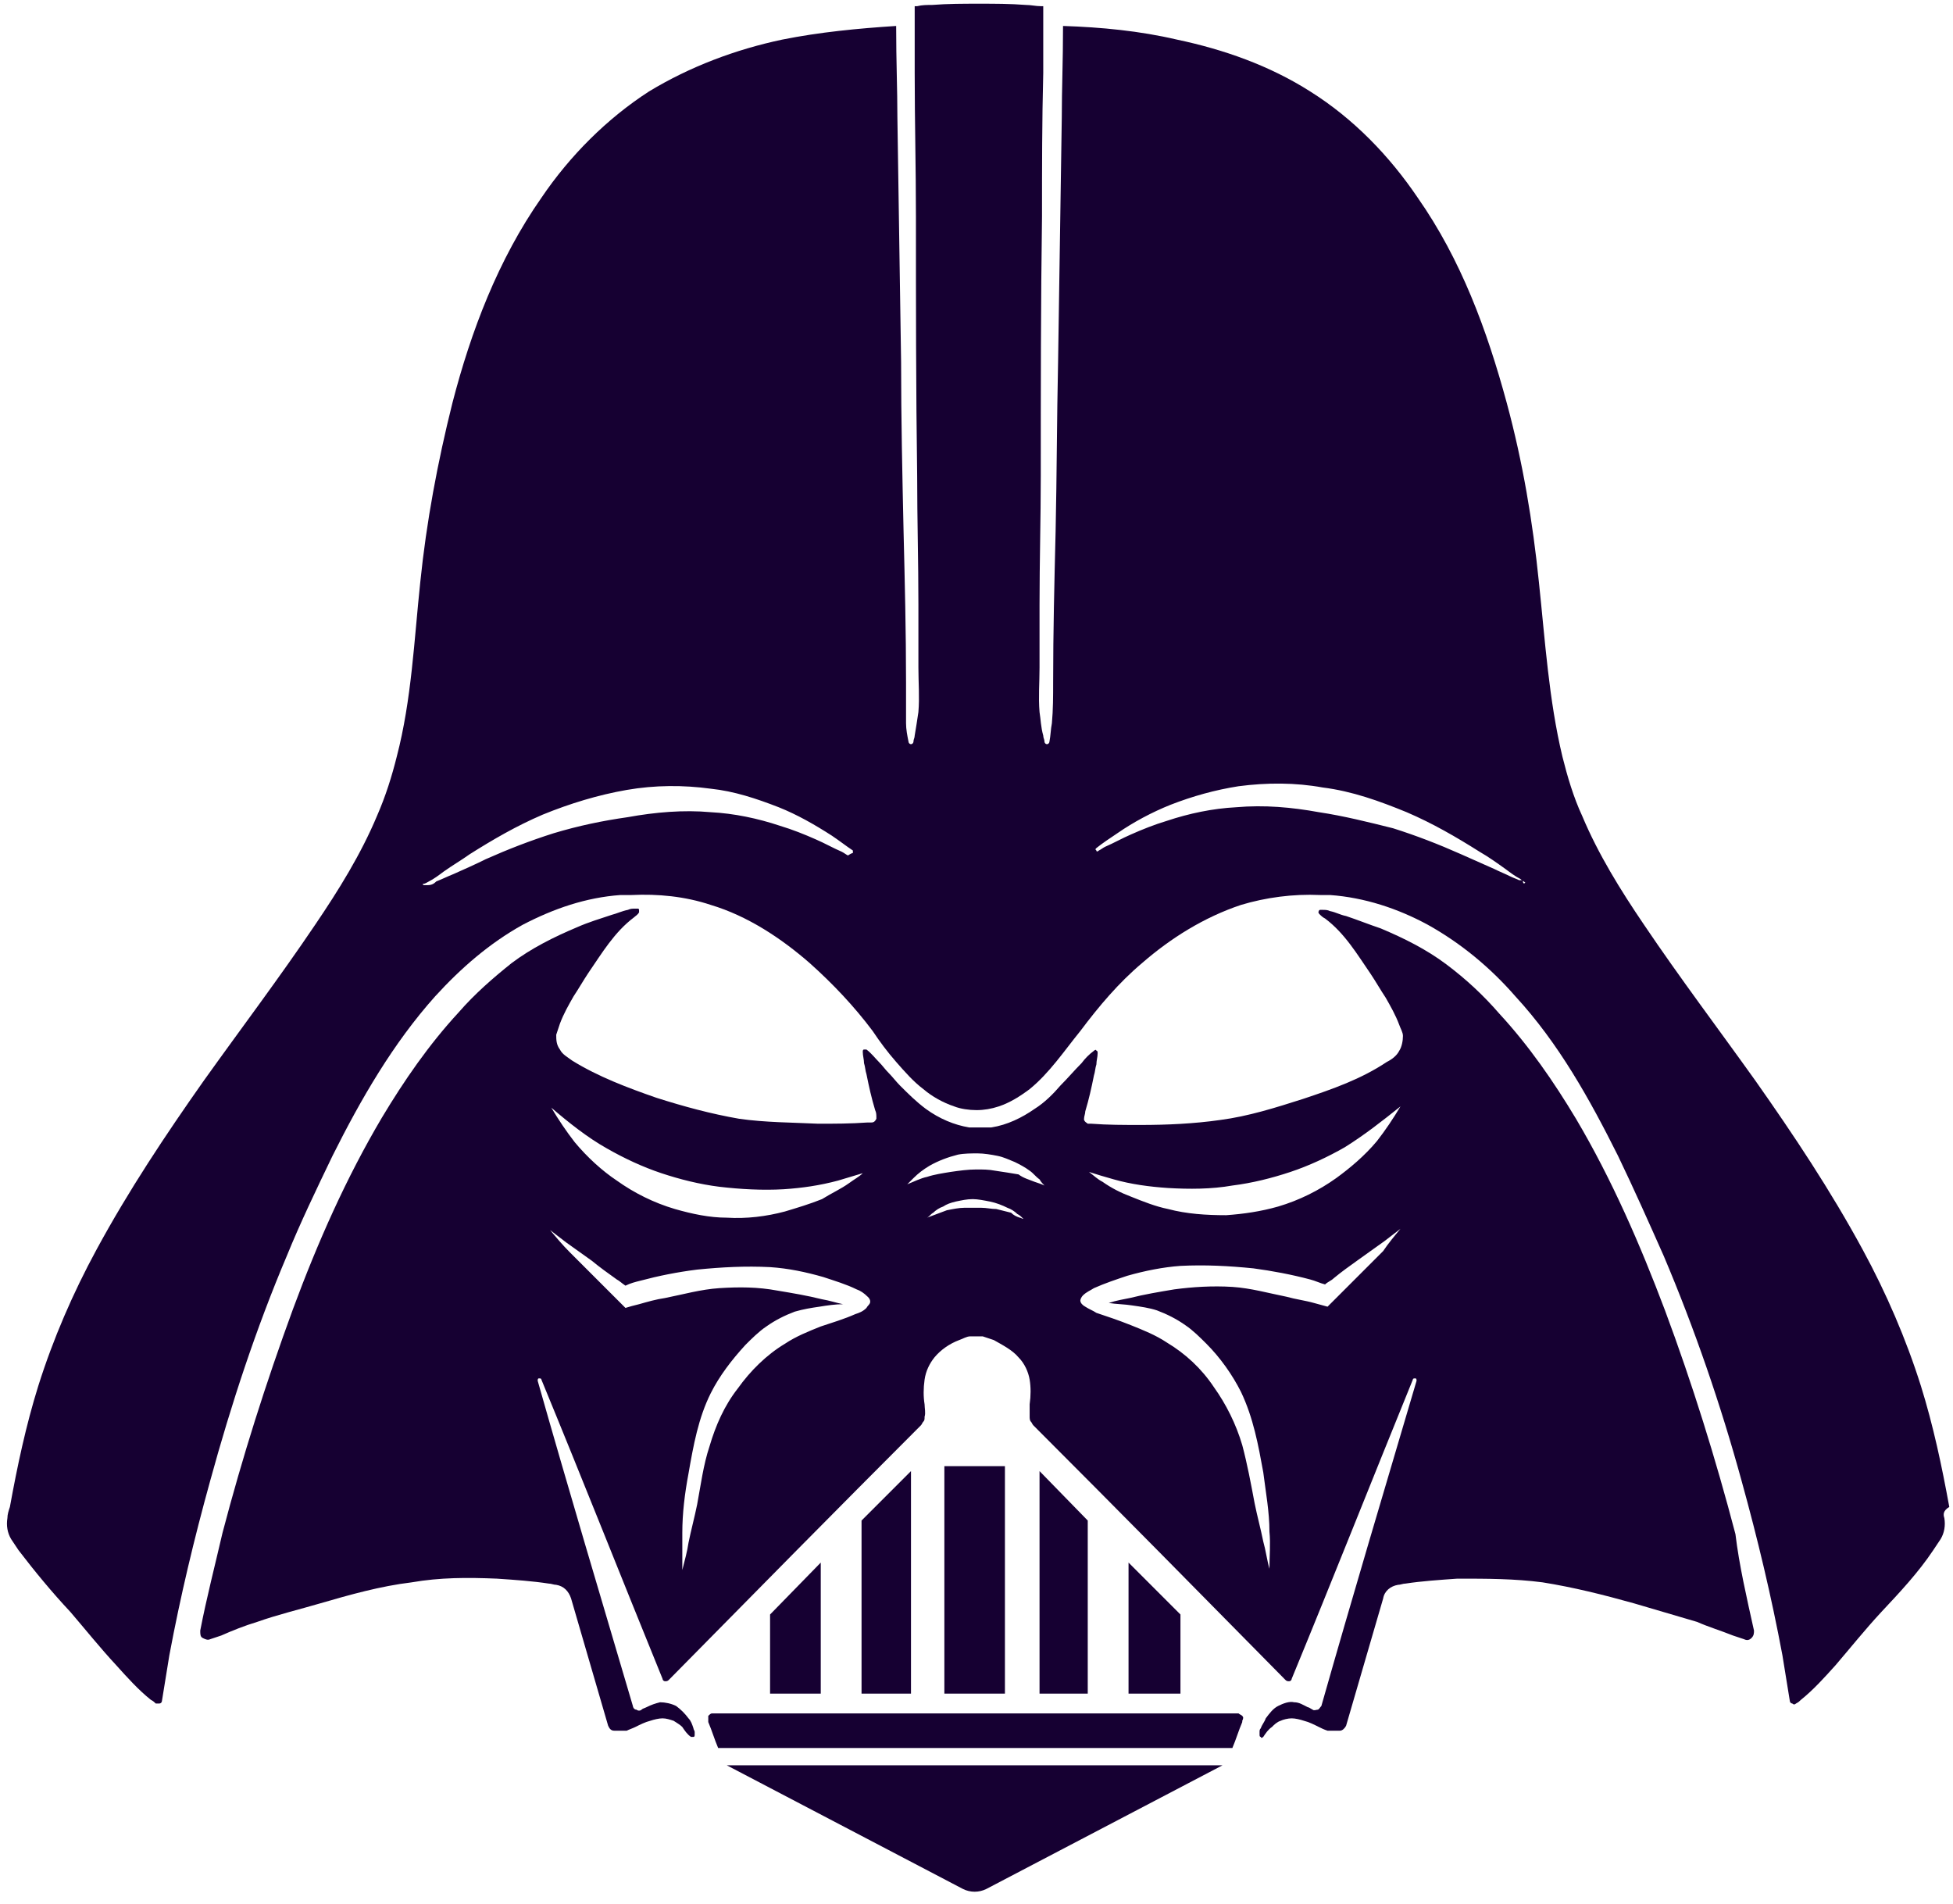
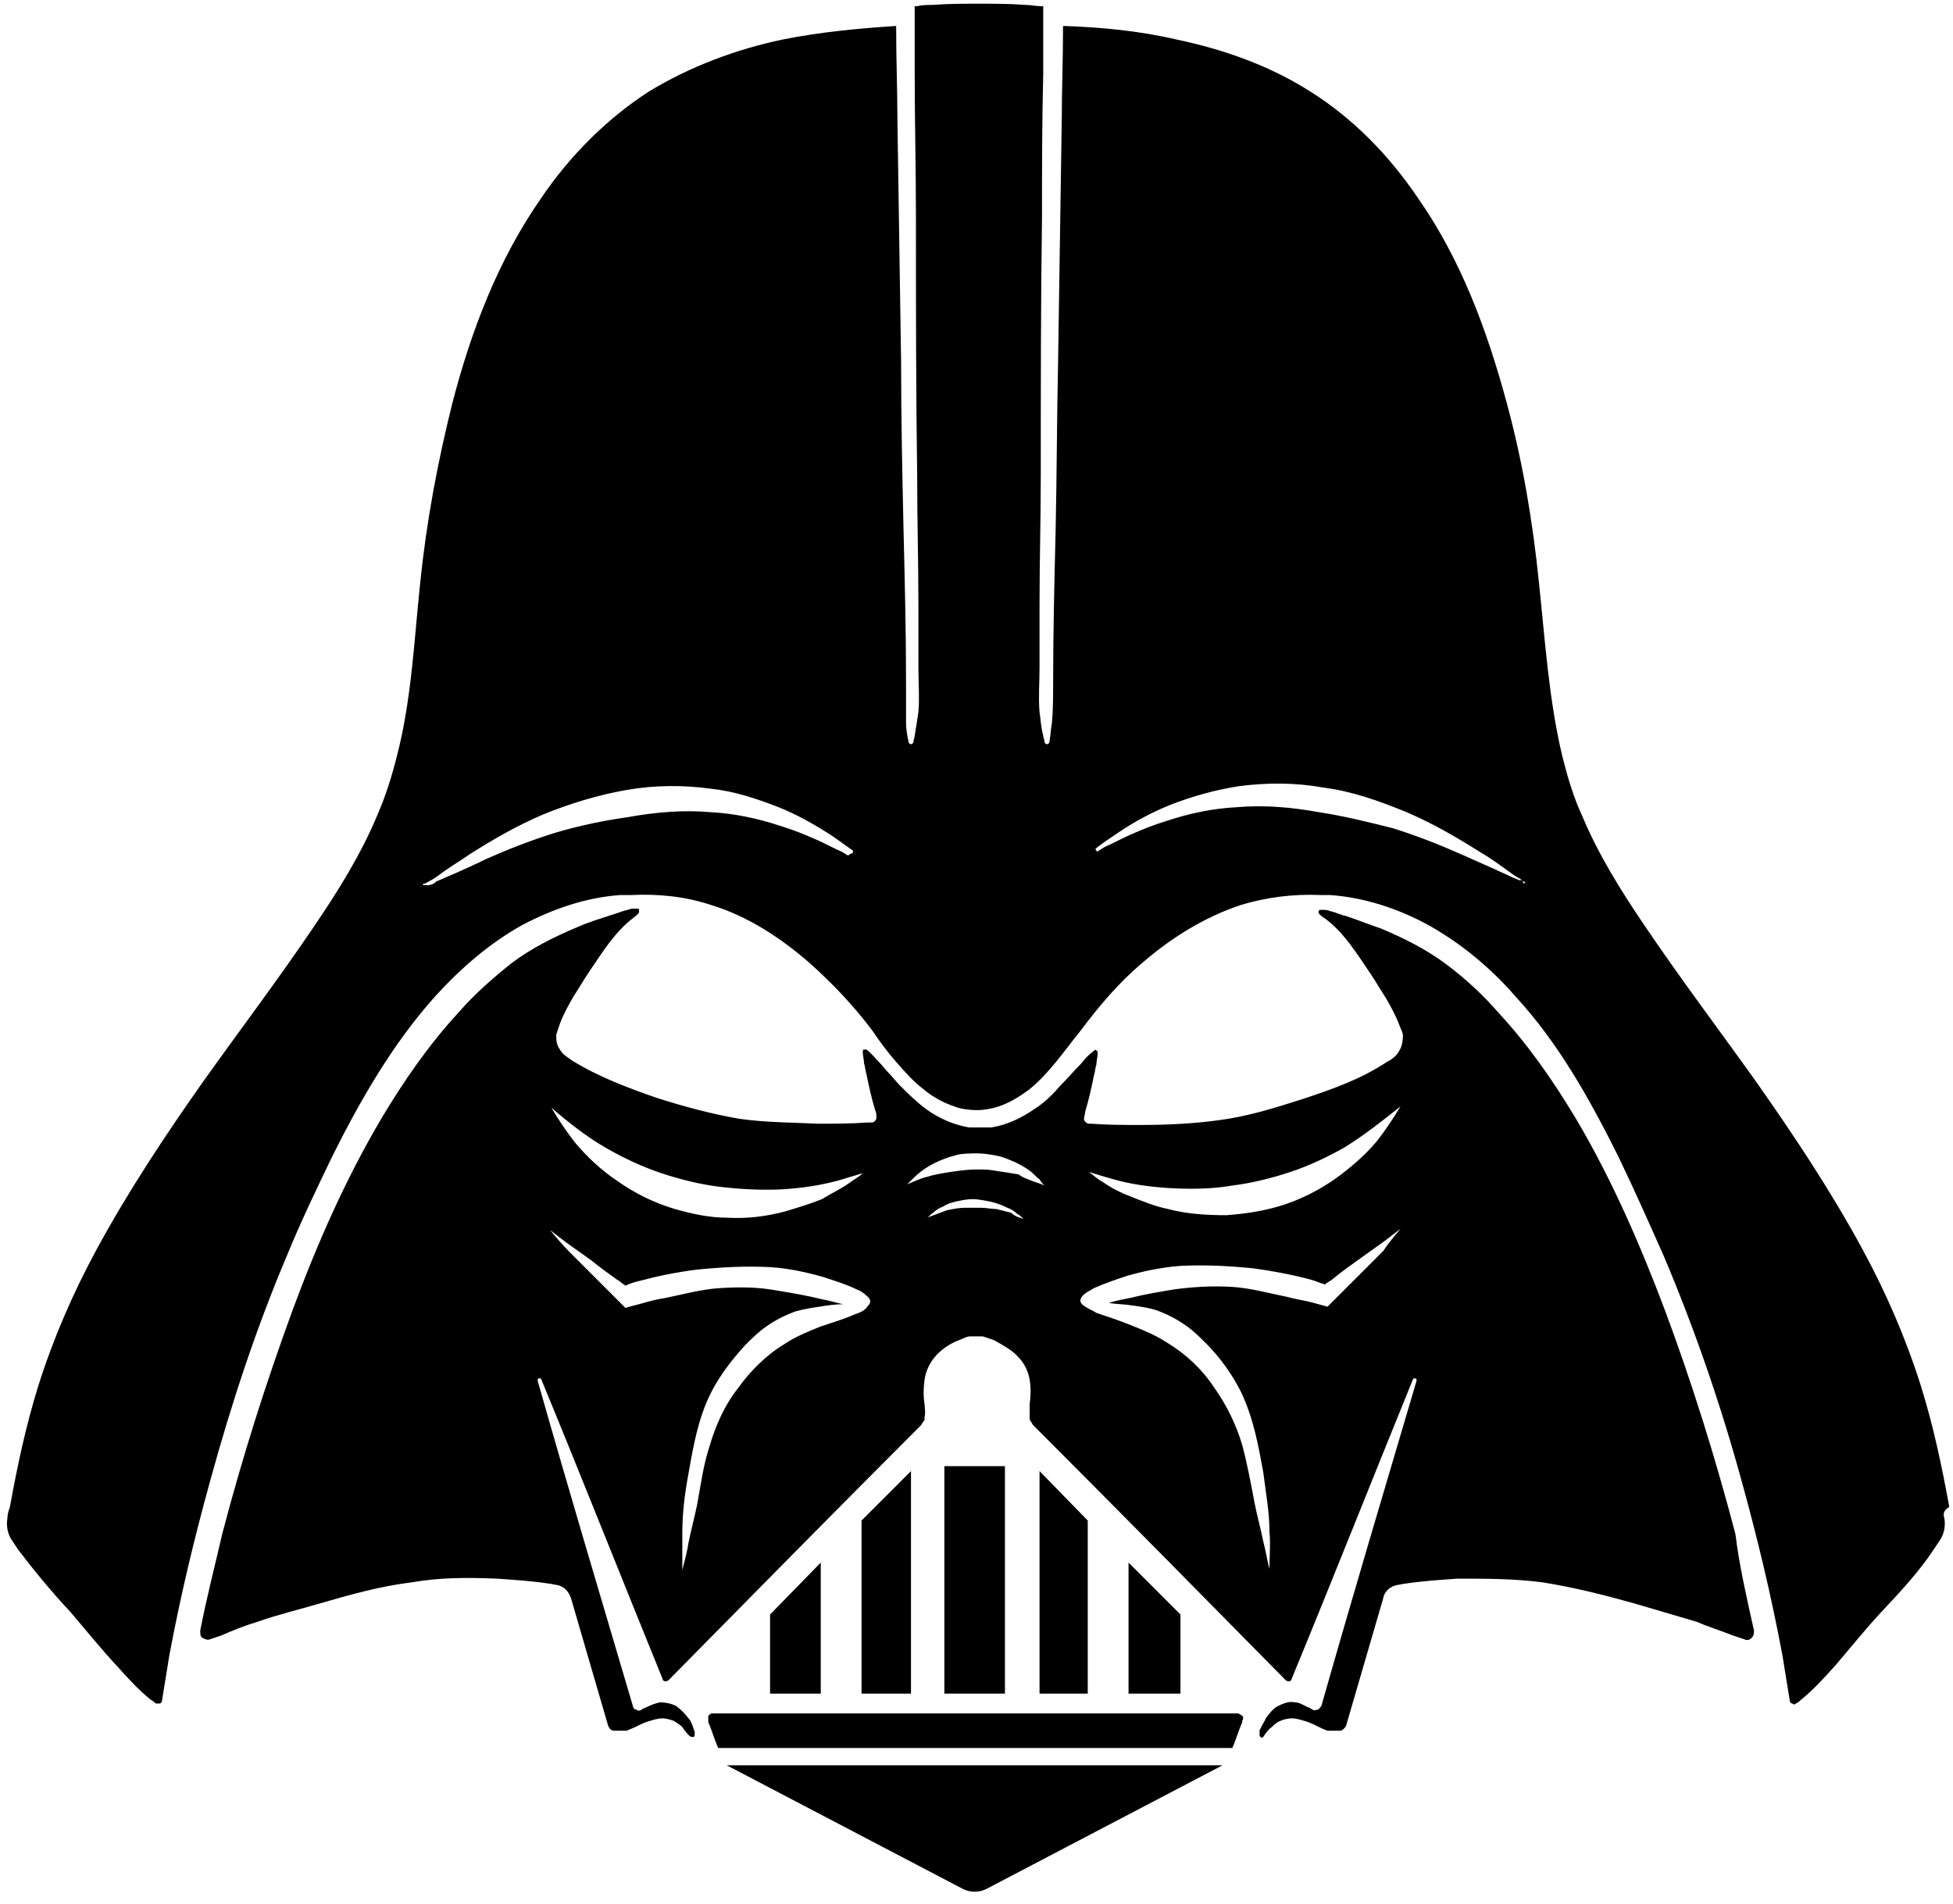
<svg xmlns="http://www.w3.org/2000/svg" width="158" height="154" viewBox="0 0 158 154" fill="none">
-   <path d="M157.3 122.8C157.4 123.4 157.3 124 157 124.5C156.8 124.8 156.6 125.1 156.4 125.4C155.2 127.2 153.7 128.8 152.2 130.4C150.9 131.8 149.7 133.3 148.5 134.7C147.6 135.7 146.7 136.7 145.7 137.5C145.6 137.6 145.5 137.7 145.3 137.8C145.2 137.9 145.1 137.9 145 137.8C144.9 137.8 144.8 137.7 144.8 137.6C144.6 136.4 144.4 135.1 144.2 133.9C143.3 129.1 142.2 124.5 140.9 119.8C139.2 113.6 137.1 107.5 134.6 101.6C133.4 98.9 132.2 96.2 130.9 93.5C128.6 88.9 126.1 84.4 122.6 80.6C120.6 78.3 118.2 76.3 115.5 74.8C113.1 73.5 110.4 72.6 107.6 72.4C107.3 72.4 107 72.4 106.8 72.4C104.6 72.3 102.4 72.6 100.4 73.2C97.4 74.2 94.7 75.9 92.4 77.9C90.5 79.5 88.9 81.4 87.4 83.4C86.1 85 84.9 86.8 83.3 88.1C82.5 88.7 81.7 89.2 80.8 89.5C80.2 89.7 79.6 89.8 79 89.8C78.4 89.8 77.7 89.7 77.2 89.5C76.3 89.2 75.4 88.7 74.7 88.1C73.9 87.5 73.2 86.7 72.5 85.9C71.8 85.1 71.2 84.3 70.6 83.4C69.1 81.4 67.4 79.6 65.5 77.9C63.2 75.9 60.5 74.1 57.5 73.2C55.4 72.5 53.2 72.3 51.1 72.4C50.8 72.4 50.5 72.4 50.2 72.4C47.4 72.6 44.8 73.5 42.3 74.8C39.6 76.3 37.3 78.3 35.2 80.6C31.8 84.4 29.2 88.9 26.9 93.5C25.6 96.2 24.3 98.9 23.2 101.6C20.7 107.5 18.7 113.6 17 119.8C15.7 124.5 14.6 129.1 13.7 133.9C13.5 135.1 13.3 136.4 13.1 137.6C13.1 137.7 13 137.8 12.9 137.8C12.8 137.8 12.7 137.8 12.6 137.8C12.5 137.7 12.4 137.6 12.2 137.5C11.2 136.7 10.3 135.7 9.4 134.7C8.1 133.3 6.9 131.8 5.7 130.4C4.2 128.8 2.8 127.1 1.5 125.4C1.3 125.1 1.1 124.8 0.9 124.5C0.6 124 0.5 123.4 0.6 122.8C0.6 122.5 0.7 122.2 0.8 121.9C1.4 118.6 2.1 115.3 3.1 112.1C4.3 108.3 5.9 104.6 7.8 101.1C10.4 96.3 13.4 91.8 16.5 87.4C19.5 83.2 22.6 79.1 25.5 74.8C27.4 72 29.2 69.1 30.5 66C31.2 64.4 31.7 62.8 32.1 61.2C33.3 56.6 33.5 51.8 34 47.1C34.5 42.2 35.4 37.4 36.6 32.6C38.1 26.8 40.3 21 43.8 16C46.1 12.6 49.1 9.6 52.5 7.4C55.8 5.4 59.5 4 63.3 3.2C66.3 2.6 69.4 2.3 72.5 2.1C72.5 5 72.6 7.2 72.6 9.5C72.7 16.1 72.8 22.7 72.9 29.3C72.9 33.9 73 38.4 73.1 43C73.2 47.1 73.3 51.1 73.3 55.2C73.3 56.3 73.3 57.4 73.3 58.5C73.3 59 73.4 59.5 73.5 60C73.5 60.1 73.6 60.2 73.7 60.2C73.8 60.2 73.9 60.1 73.9 60C73.9 59.8 74 59.7 74 59.5C74.1 58.9 74.2 58.3 74.3 57.6C74.4 56.4 74.3 55.2 74.3 54C74.3 52.3 74.3 50.6 74.3 48.9C74.3 45.4 74.2 42 74.2 38.5C74.1 31.5 74.1 24.5 74.1 17.5C74.1 13.6 74 9.8 74 5.9C74 4.1 74 2.3 74 0.5C74.1 0.5 74.2 0.5 74.2 0.5C74.6 0.4 75 0.4 75.4 0.4C76.7 0.3 77.9 0.3 79.2 0.3C80.5 0.3 81.7 0.3 83 0.4C83.4 0.4 83.8 0.5 84.2 0.5C84.3 0.5 84.4 0.5 84.4 0.5C84.4 2.3 84.4 4.1 84.4 5.9C84.3 9.8 84.3 13.6 84.3 17.5C84.2 24.5 84.2 31.5 84.2 38.5C84.2 41.9 84.1 45.4 84.1 48.9C84.1 50.6 84.1 52.3 84.1 54C84.1 55.2 84 56.4 84.1 57.6C84.2 58.2 84.2 58.8 84.4 59.5C84.4 59.7 84.5 59.8 84.5 60C84.5 60.1 84.6 60.2 84.7 60.2C84.8 60.2 84.9 60.1 84.9 60C85 59.5 85 59 85.1 58.5C85.2 57.4 85.2 56.3 85.2 55.2C85.2 51.1 85.3 47.1 85.4 43C85.5 38.4 85.5 33.9 85.6 29.3C85.7 22.7 85.8 16.1 85.9 9.5C85.9 7.2 86 5 86 2.1C89.1 2.2 92.2 2.5 95.2 3.2C99 4 102.7 5.3 106 7.4C109.5 9.6 112.4 12.6 114.7 16C118.2 21 120.3 26.7 121.9 32.6C123.2 37.4 124 42.2 124.5 47.1C125 51.8 125.3 56.6 126.4 61.2C126.8 62.8 127.3 64.5 128 66C129.3 69.1 131.1 72 133 74.8C135.9 79.1 139 83.2 142 87.4C145.1 91.8 148.1 96.3 150.7 101.1C152.6 104.6 154.2 108.3 155.4 112.1C156.4 115.3 157.1 118.6 157.7 121.9C157.2 122.2 157.2 122.5 157.3 122.8ZM123.4 71.4C123.3 71.3 123.1 71.2 123 71.1C122.6 70.9 122.2 70.6 121.8 70.3C121.1 69.8 120.4 69.3 119.7 68.9C117.8 67.7 115.9 66.6 113.8 65.7C111.6 64.8 109.4 64 107 63.7C104.8 63.3 102.5 63.3 100.2 63.6C98.3 63.9 96.5 64.4 94.7 65.1C93.2 65.7 91.7 66.5 90.4 67.4C89.8 67.8 89.2 68.2 88.7 68.6C88.6 68.7 88.6 68.7 88.7 68.8C88.7 68.9 88.8 68.9 88.9 68.8C89.1 68.7 89.2 68.6 89.4 68.5C90.1 68.2 90.8 67.8 91.5 67.5C92.4 67.1 93.4 66.7 94.4 66.4C96.2 65.8 98.1 65.4 100 65.3C102.3 65.1 104.5 65.3 106.7 65.7C108.7 66 110.7 66.5 112.7 67C114.6 67.6 116.4 68.3 118.2 69.1C119.1 69.5 120 69.9 120.9 70.3C121.3 70.5 121.8 70.7 122.2 70.9C122.4 71 122.7 71.1 122.9 71.2C123 71.2 123.1 71.2 123.2 71.2C123.2 71.5 123.3 71.5 123.4 71.4ZM69 69C69 68.9 69 68.8 69 68.8C68.4 68.4 67.9 68 67.3 67.6C65.9 66.7 64.5 65.9 63 65.3C61.2 64.6 59.4 64 57.5 63.8C55.3 63.5 53 63.5 50.7 63.9C48.4 64.3 46.1 65 43.9 65.9C41.8 66.8 39.9 67.9 38 69.1C37.3 69.6 36.6 70 35.9 70.5C35.5 70.8 35.1 71.1 34.7 71.3C34.5 71.4 34.4 71.5 34.2 71.5C34.2 71.5 34.2 71.6 34.3 71.6H34.4C34.5 71.6 34.6 71.6 34.6 71.6C34.9 71.6 35.1 71.5 35.3 71.3C35.8 71.1 36.2 70.9 36.7 70.7C37.6 70.3 38.5 69.9 39.3 69.5C41.1 68.7 42.9 68 44.8 67.4C46.8 66.8 48.7 66.4 50.8 66.1C53 65.7 55.3 65.5 57.5 65.7C59.4 65.8 61.3 66.2 63.1 66.8C64.1 67.1 65.1 67.5 66 67.9C66.7 68.2 67.4 68.6 68.1 68.9C68.3 69 68.4 69.1 68.6 69.2C68.9 69 69 69 69 69Z" fill="#160032" />
-   <path d="M141.9 131.9C141.9 132.1 141.9 132.3 141.7 132.5C141.5 132.7 141.3 132.7 141.1 132.6C140.8 132.5 140.5 132.4 140.2 132.3C139.2 131.9 138.2 131.6 137.3 131.2C135.6 130.7 133.9 130.2 132.2 129.7C129.7 129 127.3 128.4 124.8 128C122.5 127.7 120.3 127.7 117.9 127.7C116.5 127.8 115 127.9 113.7 128.1C113.5 128.1 113.3 128.2 113.1 128.2C112.5 128.3 112 128.7 111.9 129.3C110.9 132.7 109.9 136.2 108.9 139.6C108.8 139.8 108.6 140 108.4 140C108.3 140 108.3 140 108.2 140C107.9 140 107.7 140 107.4 140C107.1 139.9 106.9 139.8 106.7 139.7C106.3 139.5 105.9 139.3 105.5 139.2C105.2 139.1 104.8 139 104.5 139C104.2 139 103.8 139.1 103.6 139.2C103.3 139.3 103.1 139.5 102.9 139.7C102.6 139.9 102.4 140.2 102.2 140.5C102.1 140.6 102 140.6 102 140.5C101.9 140.5 101.9 140.4 101.9 140.3C101.9 140.2 101.9 140.1 101.9 140.1C101.9 140 101.9 139.9 102 139.8C102.1 139.5 102.3 139.3 102.4 139C102.7 138.6 103 138.2 103.4 138C103.8 137.8 104.3 137.6 104.7 137.7C105.1 137.7 105.4 137.9 105.8 138.1C105.9 138.1 106 138.2 106.2 138.3C106.3 138.4 106.5 138.3 106.6 138.3C106.7 138.3 106.8 138.1 106.9 138C109.4 129.2 112 120.5 114.6 111.7C114.6 111.6 114.6 111.5 114.5 111.5C114.4 111.5 114.3 111.5 114.3 111.6C111 119.7 107.8 127.8 104.5 135.8C104.5 135.9 104.4 136 104.3 136C104.2 136 104.1 136 104 135.9C97.2 129 90.4 122.1 83.6 115.3C83.5 115.2 83.5 115.1 83.4 115C83.3 114.9 83.3 114.7 83.3 114.6C83.3 114.3 83.3 113.9 83.3 113.6C83.4 112.9 83.4 112.2 83.3 111.6C83.2 111 82.9 110.3 82.4 109.8C81.9 109.2 81.1 108.8 80.4 108.4C80.1 108.3 79.8 108.2 79.5 108.1C79.3 108.1 79.2 108.1 79 108.1C78.8 108.1 78.7 108.1 78.5 108.1C78.2 108.1 77.9 108.3 77.6 108.4C76.8 108.7 76.1 109.2 75.6 109.8C75.2 110.3 74.9 110.9 74.8 111.6C74.7 112.3 74.7 113 74.8 113.6C74.8 113.9 74.9 114.3 74.8 114.6C74.8 114.8 74.8 114.9 74.7 115C74.6 115.1 74.6 115.2 74.5 115.3C67.7 122.1 60.9 129 54.1 135.9C54 136 53.9 136 53.8 136C53.7 136 53.6 135.9 53.6 135.8C50.3 127.7 47.1 119.6 43.8 111.6C43.8 111.5 43.7 111.5 43.6 111.5C43.5 111.5 43.5 111.6 43.5 111.7C46 120.5 48.6 129.2 51.2 138C51.2 138.1 51.3 138.3 51.5 138.3C51.6 138.4 51.8 138.4 51.9 138.3C52 138.2 52.1 138.2 52.3 138.1C52.7 137.9 53 137.8 53.4 137.7C53.8 137.7 54.3 137.8 54.7 138C55.1 138.3 55.4 138.6 55.7 139C55.9 139.2 56 139.5 56.1 139.8C56.1 139.9 56.2 140 56.2 140.1C56.2 140.2 56.2 140.2 56.2 140.3C56.2 140.4 56.2 140.5 56.1 140.5C56 140.5 55.9 140.5 55.9 140.5C55.6 140.3 55.4 140 55.2 139.7C55 139.5 54.8 139.4 54.5 139.2C54.2 139.1 53.9 139 53.6 139C53.3 139 52.9 139.1 52.6 139.2C52.2 139.3 51.8 139.5 51.4 139.7C51.2 139.8 50.9 139.9 50.7 140C50.4 140 50.2 140 49.9 140C49.8 140 49.8 140 49.7 140C49.4 140 49.3 139.8 49.2 139.6C48.2 136.2 47.2 132.7 46.2 129.3C46 128.7 45.6 128.3 45 128.2C44.8 128.2 44.6 128.1 44.4 128.1C43.1 127.9 41.7 127.8 40.2 127.7C37.8 127.6 35.6 127.6 33.3 128C30.8 128.3 28.3 129 25.9 129.7C24.2 130.2 22.5 130.6 20.8 131.2C19.8 131.5 18.8 131.9 17.9 132.3C17.6 132.4 17.3 132.5 17 132.6C16.8 132.7 16.6 132.6 16.4 132.5C16.2 132.4 16.2 132.2 16.2 131.9C16.7 129.3 17.4 126.6 18 124C19.6 117.9 21.5 111.9 23.7 105.9C25.7 100.5 28 95.3 30.9 90.4C32.7 87.4 34.7 84.5 37.1 81.9C38.4 80.4 39.9 79.1 41.4 77.9C43 76.7 44.8 75.8 46.7 75C47.6 74.6 48.6 74.3 49.5 74C49.9 73.9 50.3 73.7 50.8 73.6C51 73.5 51.2 73.5 51.4 73.5C51.5 73.5 51.5 73.5 51.6 73.5C51.7 73.5 51.7 73.6 51.7 73.6C51.7 73.7 51.7 73.7 51.7 73.8C51.6 74 51.4 74.1 51.3 74.2C49.7 75.4 48.7 77.1 47.6 78.7C47.2 79.3 46.8 80 46.4 80.6C46 81.3 45.6 82 45.3 82.8C45.2 83.1 45.1 83.4 45 83.7C45 84.1 45 84.5 45.3 84.9C45.5 85.3 45.9 85.5 46.3 85.8C48.4 87.1 50.8 88 53.1 88.8C55.3 89.5 57.5 90.1 59.8 90.5C61.9 90.8 64.1 90.8 66.2 90.9C67.5 90.9 68.8 90.9 70.2 90.8C70.3 90.8 70.4 90.8 70.5 90.8C70.7 90.8 70.8 90.7 70.9 90.5C70.9 90.5 70.9 90.5 70.9 90.4C70.9 90.2 70.9 90 70.8 89.8C70.5 88.8 70.3 87.9 70.1 86.9C70 86.6 70 86.3 69.9 86C69.9 85.7 69.8 85.4 69.8 85.1C69.8 85 69.8 84.9 69.9 84.9C70 84.9 70 84.9 70.1 84.9C70.5 85.2 70.8 85.6 71.1 85.9C71.4 86.2 71.6 86.5 71.9 86.8C72.2 87.1 72.5 87.5 72.8 87.8C73.5 88.5 74.1 89.1 74.9 89.7C76 90.5 77.2 91 78.4 91.2C78.7 91.2 79 91.2 79.3 91.2C79.6 91.2 79.9 91.2 80.2 91.2C81.5 91 82.7 90.4 83.7 89.7C84.5 89.2 85.2 88.5 85.8 87.8C86.4 87.2 86.9 86.6 87.5 86C87.8 85.6 88.1 85.3 88.5 85C88.6 84.9 88.7 84.9 88.7 85C88.8 85 88.8 85.1 88.8 85.2C88.8 85.5 88.7 85.8 88.7 86.1C88.6 86.4 88.6 86.7 88.5 87C88.3 88 88.1 88.9 87.8 89.9C87.8 90.1 87.7 90.3 87.7 90.5C87.7 90.5 87.7 90.5 87.7 90.6C87.8 90.8 87.9 90.8 88 90.9C88.1 90.9 88.2 90.9 88.3 90.9C89.6 91 90.9 91 92.3 91C94.4 91 96.6 90.9 98.7 90.6C101 90.3 103.2 89.6 105.4 88.9C107.8 88.1 110.1 87.3 112.2 85.9C112.6 85.7 113 85.4 113.2 85C113.4 84.7 113.5 84.2 113.5 83.8C113.5 83.5 113.3 83.2 113.2 82.9C112.9 82.1 112.5 81.4 112.1 80.7C111.7 80.1 111.3 79.4 110.9 78.8C109.8 77.2 108.8 75.5 107.2 74.3C107 74.2 106.9 74.1 106.7 73.9C106.7 73.8 106.6 73.8 106.7 73.7C106.7 73.6 106.8 73.6 106.8 73.6C106.9 73.6 106.9 73.6 107 73.6C107.2 73.6 107.4 73.6 107.6 73.7C108.1 73.8 108.4 74 108.9 74.1C109.8 74.4 110.8 74.8 111.7 75.1C113.6 75.9 115.4 76.8 117 78C118.6 79.2 120 80.5 121.3 82C123.7 84.6 125.7 87.5 127.5 90.5C130.4 95.4 132.7 100.7 134.7 106C136.9 111.9 138.8 118 140.4 124.1C140.7 126.6 141.3 129.2 141.9 131.9ZM113.3 99.4C112.9 99.7 112.4 100.1 112 100.4C111.3 100.9 110.6 101.4 109.9 101.9C109.2 102.4 108.5 102.9 107.9 103.4C107.7 103.6 107.4 103.7 107.2 103.9C106.8 103.8 106.4 103.6 106 103.5C104.5 103.1 102.9 102.8 101.4 102.6C99.4 102.4 97.5 102.3 95.5 102.4C94.1 102.5 92.6 102.8 91.2 103.2C90.3 103.5 89.4 103.8 88.5 104.2C88.2 104.4 87.9 104.5 87.6 104.8C87.5 104.9 87.4 105.1 87.4 105.2C87.4 105.4 87.6 105.6 87.8 105.7C88.1 105.9 88.4 106 88.7 106.2C89.6 106.5 90.5 106.8 91.5 107.2C92.5 107.6 93.5 108 94.4 108.6C95.9 109.5 97.2 110.7 98.2 112.2C99.2 113.6 100 115.2 100.5 116.9C100.9 118.4 101.2 120 101.5 121.6C101.7 122.6 102 123.7 102.2 124.7C102.4 125.4 102.5 126.2 102.7 126.9C102.7 125.9 102.8 124.9 102.7 123.9C102.7 122.3 102.4 120.7 102.2 119.1C101.8 116.9 101.4 114.7 100.4 112.6C99.7 111.2 98.7 109.8 97.6 108.7C97.1 108.2 96.5 107.6 95.9 107.2C95.2 106.7 94.4 106.3 93.6 106C93 105.8 92.3 105.7 91.6 105.6C91 105.5 90.3 105.5 89.7 105.4C90.3 105.2 90.9 105.1 91.4 105C92.6 104.7 93.8 104.5 95 104.3C96.5 104.1 98.1 104 99.7 104.1C101.2 104.2 102.6 104.6 104.1 104.9C104.8 105.1 105.6 105.2 106.3 105.4C106.7 105.5 107 105.6 107.4 105.7C108 105.1 108.6 104.5 109.2 103.9C110.1 103 111 102.1 111.9 101.2C112.3 100.6 112.8 100 113.3 99.4ZM111.4 92.3C112.1 91.4 112.7 90.5 113.3 89.5C111.8 90.7 110.4 91.8 108.8 92.8C107.4 93.6 105.9 94.3 104.4 94.8C102.9 95.3 101.3 95.7 99.7 95.9C98 96.2 96.2 96.2 94.5 96.1C93 96 91.5 95.8 90.1 95.4C89.4 95.2 88.7 95 88.1 94.8C88.5 95.1 88.8 95.4 89.2 95.6C89.9 96.1 90.7 96.5 91.5 96.8C92.5 97.2 93.5 97.6 94.5 97.8C96 98.2 97.6 98.3 99.2 98.3C100.6 98.2 102 98 103.4 97.6C105.1 97.1 106.7 96.3 108.1 95.3C109.2 94.5 110.4 93.5 111.4 92.3ZM83.7 95.6C84 95.7 84.3 95.8 84.5 95.9C84.4 95.8 84.2 95.6 84.1 95.4C83.8 95.2 83.6 94.9 83.3 94.7C82.9 94.4 82.5 94.2 82.1 94C81.6 93.8 81.2 93.6 80.7 93.5C80.2 93.4 79.6 93.3 79.1 93.3C78.6 93.3 78 93.3 77.5 93.4C76.7 93.6 75.9 93.9 75.2 94.3C74.7 94.6 74.3 94.9 73.9 95.3C73.7 95.5 73.6 95.6 73.4 95.8C73.9 95.6 74.5 95.3 75 95.2C75.6 95 76.3 94.9 76.9 94.8C77.6 94.7 78.3 94.6 79 94.6C79.5 94.6 80 94.6 80.5 94.7C81.2 94.8 81.8 94.9 82.4 95C82.8 95.3 83.2 95.4 83.7 95.6ZM82.5 98.5C82.6 98.5 82.7 98.6 82.8 98.6C82.6 98.4 82.5 98.3 82.3 98.2C82.1 98 81.8 97.8 81.5 97.7C81.1 97.5 80.6 97.3 80.1 97.2C79.6 97.1 79.1 97 78.7 97C78.2 97 77.8 97.1 77.3 97.2C76.9 97.3 76.6 97.4 76.3 97.6C76 97.7 75.7 97.9 75.5 98.1C75.3 98.2 75.2 98.4 75 98.5C75.5 98.3 76.1 98.1 76.6 97.9C77.1 97.8 77.6 97.7 78 97.7C78.5 97.7 78.9 97.7 79.4 97.7C79.8 97.7 80.2 97.8 80.6 97.8C81 97.9 81.4 98 81.8 98.1C82 98.3 82.2 98.4 82.5 98.5ZM70.4 105.3C70.4 105.1 70.3 105 70.2 104.9C69.9 104.6 69.6 104.4 69.3 104.3C68.5 103.9 67.5 103.6 66.6 103.3C65.2 102.9 63.8 102.6 62.3 102.5C60.3 102.4 58.4 102.5 56.4 102.7C54.8 102.9 53.3 103.2 51.8 103.6C51.4 103.7 51 103.8 50.6 104C50.3 103.8 50.1 103.6 49.9 103.5C49.2 103 48.5 102.5 47.9 102C47.2 101.5 46.5 101 45.8 100.5C45.4 100.2 44.9 99.8 44.5 99.5C45 100.1 45.5 100.7 46.1 101.3C47 102.2 47.9 103.1 48.8 104C49.4 104.6 50 105.2 50.6 105.8C50.9 105.7 51.3 105.6 51.7 105.5C52.4 105.3 53.1 105.1 53.8 105C55.3 104.7 56.7 104.3 58.2 104.2C59.8 104.1 61.3 104.1 62.9 104.4C64.1 104.6 65.3 104.8 66.5 105.1C67.1 105.2 67.7 105.4 68.2 105.5C67.6 105.5 66.9 105.6 66.3 105.7C65.6 105.8 65 105.9 64.3 106.1C63.5 106.4 62.7 106.8 62 107.3C61.4 107.7 60.8 108.3 60.3 108.8C59.2 110 58.2 111.3 57.5 112.7C56.5 114.7 56.1 116.9 55.7 119.2C55.4 120.8 55.2 122.4 55.2 124C55.2 125 55.2 126 55.2 127C55.4 126.2 55.6 125.5 55.7 124.8C55.9 123.8 56.2 122.7 56.4 121.7C56.7 120.1 56.9 118.5 57.4 117C57.9 115.3 58.6 113.7 59.7 112.3C60.7 110.9 62 109.6 63.5 108.7C64.4 108.1 65.4 107.7 66.4 107.3C67.3 107 68.3 106.7 69.2 106.3C69.5 106.2 69.8 106.1 70.1 105.8C70.2 105.6 70.4 105.5 70.4 105.3ZM68.7 95.7C69.1 95.4 69.5 95.2 69.8 94.9C69.1 95.1 68.5 95.3 67.8 95.5C66.3 95.9 64.9 96.1 63.4 96.2C61.7 96.3 59.9 96.2 58.2 96C56.6 95.8 55 95.4 53.5 94.9C52 94.4 50.5 93.7 49.1 92.9C47.5 92 46 90.8 44.6 89.6C45.2 90.6 45.8 91.5 46.5 92.4C47.5 93.6 48.7 94.7 49.9 95.5C51.3 96.5 52.9 97.3 54.6 97.8C56 98.2 57.4 98.5 58.8 98.5C60.4 98.6 62 98.4 63.5 98C64.5 97.7 65.5 97.4 66.5 97C67.3 96.5 68 96.2 68.7 95.7Z" fill="#160032" />
-   <path d="M100.5 138.8C100.6 138.9 100.6 139 100.5 139.2V139.3C100.2 140 100 140.7 99.7 141.4C92.8 141.4 85.8 141.4 78.9 141.4C72 141.4 65 141.4 58.1 141.4C57.8 140.7 57.6 140 57.3 139.3V139.2C57.3 139.1 57.3 138.9 57.3 138.8C57.4 138.7 57.5 138.6 57.6 138.6C64.7 138.6 71.8 138.6 78.9 138.6C86 138.6 93.1 138.6 100.2 138.6C100.3 138.7 100.4 138.7 100.5 138.8Z" fill="#160032" />
-   <path d="M98.9 142.8L79.8 152.8C79.2 153.1 78.5 153.1 77.9 152.8L58.8 142.8H78.9H98.9Z" fill="#160032" />
-   <path d="M95.5 130.6V137H91.3V126.4L95.5 130.6Z" fill="#160032" />
-   <path d="M88 123V137H84.1V119L88 123Z" fill="#160032" />
-   <path d="M81.3 118.6H76.4V137H81.3V118.6Z" fill="#160032" />
-   <path d="M73.7 119V137H69.7V123L73.7 119Z" fill="#160032" />
-   <path d="M66.4 126.4V137H62.3V130.6L66.4 126.4Z" fill="#160032" />
+   <path d="M157.3 122.8C157.4 123.4 157.3 124 157 124.5C156.8 124.8 156.6 125.1 156.4 125.4C155.2 127.2 153.7 128.8 152.2 130.4C150.9 131.8 149.7 133.3 148.5 134.7C147.6 135.7 146.7 136.7 145.7 137.5C145.6 137.6 145.5 137.7 145.3 137.8C145.2 137.9 145.1 137.9 145 137.8C144.9 137.8 144.8 137.7 144.8 137.6C144.6 136.4 144.4 135.1 144.2 133.9C143.3 129.1 142.2 124.5 140.9 119.8C139.2 113.6 137.1 107.5 134.6 101.6C133.4 98.9 132.2 96.2 130.9 93.5C128.6 88.9 126.1 84.4 122.6 80.6C120.6 78.3 118.2 76.3 115.5 74.8C113.1 73.5 110.4 72.6 107.6 72.4C107.3 72.4 107 72.4 106.8 72.4C104.6 72.3 102.4 72.6 100.4 73.2C97.4 74.2 94.7 75.9 92.4 77.9C90.5 79.5 88.9 81.4 87.4 83.4C86.1 85 84.9 86.8 83.3 88.1C82.5 88.7 81.7 89.2 80.8 89.5C80.2 89.7 79.6 89.8 79 89.8C78.4 89.8 77.7 89.7 77.2 89.5C76.3 89.2 75.4 88.7 74.7 88.1C73.9 87.5 73.2 86.7 72.5 85.9C71.8 85.1 71.2 84.3 70.6 83.4C69.1 81.4 67.4 79.6 65.5 77.9C63.2 75.9 60.5 74.1 57.5 73.2C55.4 72.5 53.2 72.3 51.1 72.4C50.8 72.4 50.5 72.4 50.2 72.4C47.4 72.6 44.8 73.5 42.3 74.8C39.6 76.3 37.3 78.3 35.2 80.6C31.8 84.4 29.2 88.9 26.9 93.5C25.6 96.2 24.3 98.9 23.2 101.6C20.7 107.5 18.7 113.6 17 119.8C15.7 124.5 14.6 129.1 13.7 133.9C13.5 135.1 13.3 136.4 13.1 137.6C13.1 137.7 13 137.8 12.9 137.8C12.8 137.8 12.7 137.8 12.6 137.8C12.5 137.7 12.4 137.6 12.2 137.5C11.2 136.7 10.3 135.7 9.4 134.7C8.1 133.3 6.9 131.8 5.7 130.4C4.2 128.8 2.8 127.1 1.5 125.4C1.3 125.1 1.1 124.8 0.9 124.5C0.6 124 0.5 123.4 0.6 122.8C0.6 122.5 0.7 122.2 0.8 121.9C1.4 118.6 2.1 115.3 3.1 112.1C4.3 108.3 5.9 104.6 7.8 101.1C10.4 96.3 13.4 91.8 16.5 87.4C19.5 83.2 22.6 79.1 25.5 74.8C27.4 72 29.2 69.1 30.5 66C31.2 64.4 31.7 62.8 32.1 61.2C33.3 56.6 33.5 51.8 34 47.1C34.5 42.2 35.4 37.4 36.6 32.6C38.1 26.8 40.3 21 43.8 16C46.1 12.6 49.1 9.6 52.5 7.4C55.8 5.4 59.5 4 63.3 3.2C66.3 2.6 69.4 2.3 72.5 2.1C72.5 5 72.6 7.2 72.6 9.5C72.7 16.1 72.8 22.7 72.9 29.3C72.9 33.9 73 38.4 73.1 43C73.2 47.1 73.3 51.1 73.3 55.2C73.3 56.3 73.3 57.4 73.3 58.5C73.3 59 73.4 59.5 73.5 60C73.5 60.1 73.6 60.2 73.7 60.2C73.8 60.2 73.9 60.1 73.9 60C73.9 59.8 74 59.7 74 59.5C74.1 58.9 74.2 58.3 74.3 57.6C74.4 56.4 74.3 55.2 74.3 54C74.3 52.3 74.3 50.6 74.3 48.9C74.3 45.4 74.2 42 74.2 38.5C74.1 31.5 74.1 24.5 74.1 17.5C74.1 13.6 74 9.8 74 5.9C74 4.1 74 2.3 74 0.5C74.1 0.5 74.2 0.5 74.2 0.5C74.6 0.4 75 0.4 75.4 0.4C76.7 0.3 77.9 0.3 79.2 0.3C80.5 0.3 81.7 0.3 83 0.4C83.4 0.4 83.8 0.5 84.2 0.5C84.3 0.5 84.4 0.5 84.4 0.5C84.4 2.3 84.4 4.1 84.4 5.9C84.3 9.8 84.3 13.6 84.3 17.5C84.2 24.5 84.2 31.5 84.2 38.5C84.2 41.9 84.1 45.4 84.1 48.9C84.1 50.6 84.1 52.3 84.1 54C84.1 55.2 84 56.4 84.1 57.6C84.2 58.2 84.2 58.8 84.4 59.5C84.4 59.7 84.5 59.8 84.5 60C84.5 60.1 84.6 60.2 84.7 60.2C84.8 60.2 84.9 60.1 84.9 60C85 59.5 85 59 85.1 58.5C85.2 57.4 85.2 56.3 85.2 55.2C85.2 51.1 85.3 47.1 85.4 43C85.5 38.4 85.5 33.9 85.6 29.3C85.7 22.7 85.8 16.1 85.9 9.5C85.9 7.2 86 5 86 2.1C89.1 2.2 92.2 2.5 95.2 3.2C99 4 102.7 5.3 106 7.4C109.5 9.6 112.4 12.6 114.7 16C118.2 21 120.3 26.7 121.9 32.6C123.2 37.4 124 42.2 124.5 47.1C125 51.8 125.3 56.6 126.4 61.2C126.8 62.8 127.3 64.5 128 66C129.3 69.1 131.1 72 133 74.8C135.9 79.1 139 83.2 142 87.4C145.1 91.8 148.1 96.3 150.7 101.1C152.6 104.6 154.2 108.3 155.4 112.1C156.4 115.3 157.1 118.6 157.7 121.9C157.2 122.2 157.2 122.5 157.3 122.8ZM123.4 71.4C123.3 71.3 123.1 71.2 123 71.1C122.6 70.9 122.2 70.6 121.8 70.3C121.1 69.8 120.4 69.3 119.7 68.9C117.8 67.7 115.9 66.6 113.8 65.7C111.6 64.8 109.4 64 107 63.7C104.8 63.3 102.5 63.3 100.2 63.6C98.3 63.9 96.5 64.4 94.7 65.1C93.2 65.7 91.7 66.5 90.4 67.4C89.8 67.8 89.2 68.2 88.7 68.6C88.6 68.7 88.6 68.7 88.7 68.8C88.7 68.9 88.8 68.9 88.9 68.8C89.1 68.7 89.2 68.6 89.4 68.5C90.1 68.2 90.8 67.8 91.5 67.5C92.4 67.1 93.4 66.7 94.4 66.4C96.2 65.8 98.1 65.4 100 65.3C102.3 65.1 104.5 65.3 106.7 65.7C108.7 66 110.7 66.5 112.7 67C114.6 67.6 116.4 68.3 118.2 69.1C119.1 69.5 120 69.9 120.9 70.3C121.3 70.5 121.8 70.7 122.2 70.9C122.4 71 122.7 71.1 122.9 71.2C123 71.2 123.1 71.2 123.2 71.2C123.2 71.5 123.3 71.5 123.4 71.4ZM69 69C69 68.9 69 68.8 69 68.8C68.4 68.4 67.9 68 67.3 67.6C65.9 66.7 64.5 65.9 63 65.3C61.2 64.6 59.4 64 57.5 63.8C55.3 63.5 53 63.5 50.7 63.9C48.4 64.3 46.1 65 43.9 65.9C41.8 66.8 39.9 67.9 38 69.1C37.3 69.6 36.6 70 35.9 70.5C35.5 70.8 35.1 71.1 34.7 71.3C34.5 71.4 34.4 71.5 34.2 71.5C34.2 71.5 34.2 71.6 34.3 71.6H34.4C34.5 71.6 34.6 71.6 34.6 71.6C34.9 71.6 35.1 71.5 35.3 71.3C35.8 71.1 36.2 70.9 36.7 70.7C37.6 70.3 38.5 69.9 39.3 69.5C41.1 68.7 42.9 68 44.8 67.4C46.8 66.8 48.7 66.4 50.8 66.1C53 65.7 55.3 65.5 57.5 65.7C59.4 65.8 61.3 66.2 63.1 66.8C64.1 67.1 65.1 67.5 66 67.9C66.7 68.2 67.4 68.6 68.1 68.9C68.3 69 68.4 69.1 68.6 69.2C68.9 69 69 69 69 69Z" fill="#000" />
+   <path d="M141.9 131.9C141.9 132.1 141.9 132.3 141.7 132.5C141.5 132.7 141.3 132.7 141.1 132.6C140.8 132.5 140.5 132.4 140.2 132.3C139.2 131.9 138.2 131.6 137.3 131.2C135.6 130.7 133.9 130.2 132.2 129.7C129.7 129 127.3 128.4 124.8 128C122.5 127.7 120.3 127.7 117.9 127.7C116.5 127.8 115 127.9 113.7 128.1C113.5 128.1 113.3 128.2 113.1 128.2C112.5 128.3 112 128.7 111.9 129.3C110.9 132.7 109.9 136.2 108.9 139.6C108.8 139.8 108.6 140 108.4 140C108.3 140 108.3 140 108.2 140C107.9 140 107.7 140 107.4 140C107.1 139.9 106.9 139.8 106.7 139.7C106.3 139.5 105.9 139.3 105.5 139.2C105.2 139.1 104.8 139 104.5 139C104.2 139 103.8 139.1 103.6 139.2C103.3 139.3 103.1 139.5 102.9 139.7C102.6 139.9 102.4 140.2 102.2 140.5C102.1 140.6 102 140.6 102 140.5C101.9 140.5 101.9 140.4 101.9 140.3C101.9 140.2 101.9 140.1 101.9 140.1C101.9 140 101.9 139.9 102 139.8C102.1 139.5 102.3 139.3 102.4 139C102.7 138.6 103 138.2 103.4 138C103.8 137.8 104.3 137.6 104.7 137.7C105.1 137.7 105.4 137.9 105.8 138.1C105.9 138.1 106 138.2 106.2 138.3C106.3 138.4 106.5 138.3 106.6 138.3C106.7 138.3 106.8 138.1 106.9 138C109.4 129.2 112 120.5 114.6 111.7C114.6 111.6 114.6 111.5 114.5 111.5C114.4 111.5 114.3 111.5 114.3 111.6C111 119.7 107.8 127.8 104.5 135.8C104.5 135.9 104.4 136 104.3 136C104.2 136 104.1 136 104 135.9C97.2 129 90.4 122.1 83.6 115.3C83.5 115.2 83.5 115.1 83.4 115C83.3 114.9 83.3 114.7 83.3 114.6C83.3 114.3 83.3 113.9 83.3 113.6C83.4 112.9 83.4 112.2 83.3 111.6C83.2 111 82.9 110.3 82.4 109.8C81.9 109.2 81.1 108.8 80.4 108.4C80.1 108.3 79.8 108.2 79.5 108.1C79.3 108.1 79.2 108.1 79 108.1C78.8 108.1 78.7 108.1 78.5 108.1C78.2 108.1 77.9 108.3 77.6 108.4C76.8 108.7 76.1 109.2 75.6 109.8C75.2 110.3 74.9 110.9 74.8 111.6C74.7 112.3 74.7 113 74.8 113.6C74.8 113.9 74.9 114.3 74.8 114.6C74.8 114.8 74.8 114.9 74.7 115C74.6 115.1 74.6 115.2 74.5 115.3C67.7 122.1 60.9 129 54.1 135.9C54 136 53.9 136 53.8 136C53.7 136 53.6 135.9 53.6 135.8C50.3 127.7 47.1 119.6 43.8 111.6C43.8 111.5 43.7 111.5 43.6 111.5C43.5 111.5 43.5 111.6 43.5 111.7C46 120.5 48.6 129.2 51.2 138C51.2 138.1 51.3 138.3 51.5 138.3C51.6 138.4 51.8 138.4 51.9 138.3C52 138.2 52.1 138.2 52.3 138.1C52.7 137.9 53 137.8 53.4 137.7C53.8 137.7 54.3 137.8 54.7 138C55.1 138.3 55.4 138.6 55.7 139C55.9 139.2 56 139.5 56.1 139.8C56.1 139.9 56.2 140 56.2 140.1C56.2 140.2 56.2 140.2 56.2 140.3C56.2 140.4 56.2 140.5 56.1 140.5C56 140.5 55.9 140.5 55.9 140.5C55.6 140.3 55.4 140 55.2 139.7C55 139.5 54.8 139.4 54.5 139.2C54.2 139.1 53.9 139 53.6 139C53.3 139 52.9 139.1 52.6 139.2C52.2 139.3 51.8 139.5 51.4 139.7C51.2 139.8 50.9 139.9 50.7 140C50.4 140 50.2 140 49.9 140C49.8 140 49.8 140 49.7 140C49.4 140 49.3 139.8 49.2 139.6C48.2 136.2 47.2 132.7 46.2 129.3C46 128.7 45.6 128.3 45 128.2C44.8 128.2 44.6 128.1 44.4 128.1C43.1 127.9 41.7 127.8 40.2 127.7C37.8 127.6 35.6 127.6 33.3 128C30.8 128.3 28.3 129 25.9 129.7C24.2 130.2 22.5 130.6 20.8 131.2C19.8 131.5 18.8 131.9 17.9 132.3C17.6 132.4 17.3 132.5 17 132.6C16.8 132.7 16.6 132.6 16.4 132.5C16.2 132.4 16.2 132.2 16.2 131.9C16.7 129.3 17.4 126.6 18 124C19.6 117.9 21.5 111.9 23.7 105.9C25.7 100.5 28 95.3 30.9 90.4C32.7 87.4 34.7 84.5 37.1 81.9C38.4 80.4 39.9 79.1 41.4 77.9C43 76.7 44.8 75.8 46.7 75C47.6 74.6 48.6 74.3 49.5 74C49.9 73.9 50.3 73.7 50.8 73.6C51 73.5 51.2 73.5 51.4 73.5C51.5 73.5 51.5 73.5 51.6 73.5C51.7 73.5 51.7 73.6 51.7 73.6C51.7 73.7 51.7 73.7 51.7 73.8C51.6 74 51.4 74.1 51.3 74.2C49.7 75.4 48.7 77.1 47.6 78.7C47.2 79.3 46.8 80 46.4 80.6C46 81.3 45.6 82 45.3 82.8C45.2 83.1 45.1 83.4 45 83.7C45 84.1 45 84.5 45.3 84.9C45.5 85.3 45.9 85.5 46.3 85.8C48.4 87.1 50.8 88 53.1 88.8C55.3 89.5 57.5 90.1 59.8 90.5C61.9 90.8 64.1 90.8 66.2 90.9C67.5 90.9 68.8 90.9 70.2 90.8C70.3 90.8 70.4 90.8 70.5 90.8C70.7 90.8 70.8 90.7 70.9 90.5C70.9 90.5 70.9 90.5 70.9 90.4C70.9 90.2 70.9 90 70.8 89.8C70.5 88.8 70.3 87.9 70.1 86.9C70 86.6 70 86.3 69.9 86C69.9 85.7 69.8 85.4 69.8 85.1C69.8 85 69.8 84.9 69.9 84.9C70 84.9 70 84.9 70.1 84.9C70.5 85.2 70.8 85.6 71.1 85.9C71.4 86.2 71.6 86.5 71.9 86.8C72.2 87.1 72.5 87.5 72.8 87.8C73.5 88.5 74.1 89.1 74.9 89.7C76 90.5 77.2 91 78.4 91.2C78.7 91.2 79 91.2 79.3 91.2C79.6 91.2 79.9 91.2 80.2 91.2C81.5 91 82.7 90.4 83.7 89.7C84.5 89.2 85.2 88.5 85.8 87.8C86.4 87.2 86.9 86.6 87.5 86C87.8 85.6 88.1 85.3 88.5 85C88.6 84.9 88.7 84.9 88.7 85C88.8 85 88.8 85.1 88.8 85.2C88.8 85.5 88.7 85.8 88.7 86.1C88.6 86.4 88.6 86.7 88.5 87C88.3 88 88.1 88.9 87.8 89.9C87.8 90.1 87.7 90.3 87.7 90.5C87.7 90.5 87.7 90.5 87.7 90.6C87.8 90.8 87.9 90.8 88 90.9C88.1 90.9 88.2 90.9 88.3 90.9C89.6 91 90.9 91 92.3 91C94.4 91 96.6 90.9 98.7 90.6C101 90.3 103.2 89.6 105.4 88.9C107.8 88.1 110.1 87.3 112.2 85.9C112.6 85.7 113 85.4 113.2 85C113.4 84.7 113.5 84.2 113.5 83.8C113.5 83.5 113.3 83.2 113.2 82.9C112.9 82.1 112.5 81.4 112.1 80.7C111.7 80.1 111.3 79.4 110.9 78.8C109.8 77.2 108.8 75.5 107.2 74.3C107 74.2 106.9 74.1 106.7 73.9C106.7 73.8 106.6 73.8 106.7 73.7C106.7 73.6 106.8 73.6 106.8 73.6C106.9 73.6 106.9 73.6 107 73.6C107.2 73.6 107.4 73.6 107.6 73.7C108.1 73.8 108.4 74 108.9 74.1C109.8 74.4 110.8 74.8 111.7 75.1C113.6 75.9 115.4 76.8 117 78C118.6 79.2 120 80.5 121.3 82C123.7 84.6 125.7 87.5 127.5 90.5C130.4 95.4 132.7 100.7 134.7 106C136.9 111.9 138.8 118 140.4 124.1C140.7 126.6 141.3 129.2 141.9 131.9ZM113.3 99.4C112.9 99.7 112.4 100.1 112 100.4C111.3 100.9 110.6 101.4 109.9 101.9C109.2 102.4 108.5 102.9 107.9 103.4C107.7 103.6 107.4 103.7 107.2 103.9C106.8 103.8 106.4 103.6 106 103.5C104.5 103.1 102.9 102.8 101.4 102.6C99.4 102.4 97.5 102.3 95.5 102.4C94.1 102.5 92.6 102.8 91.2 103.2C90.3 103.5 89.4 103.8 88.5 104.2C88.2 104.4 87.9 104.5 87.6 104.8C87.5 104.9 87.4 105.1 87.4 105.2C87.4 105.4 87.6 105.6 87.8 105.7C88.1 105.9 88.4 106 88.7 106.2C89.6 106.5 90.5 106.8 91.5 107.2C92.5 107.6 93.5 108 94.4 108.6C95.9 109.5 97.2 110.7 98.2 112.2C99.2 113.6 100 115.2 100.5 116.9C100.9 118.4 101.2 120 101.5 121.6C101.7 122.6 102 123.7 102.2 124.7C102.4 125.4 102.5 126.2 102.7 126.9C102.7 125.9 102.8 124.9 102.7 123.9C102.7 122.3 102.4 120.7 102.2 119.1C101.8 116.9 101.4 114.7 100.4 112.6C99.7 111.2 98.7 109.8 97.6 108.7C97.1 108.2 96.5 107.6 95.9 107.2C95.2 106.7 94.4 106.3 93.6 106C93 105.8 92.3 105.7 91.6 105.6C91 105.5 90.3 105.5 89.7 105.4C90.3 105.2 90.9 105.1 91.4 105C92.6 104.7 93.8 104.5 95 104.3C96.5 104.1 98.1 104 99.7 104.1C101.2 104.2 102.6 104.6 104.1 104.9C104.8 105.1 105.6 105.2 106.3 105.4C106.7 105.5 107 105.6 107.4 105.7C108 105.1 108.6 104.5 109.2 103.9C110.1 103 111 102.1 111.9 101.2C112.3 100.6 112.8 100 113.3 99.4ZM111.4 92.3C112.1 91.4 112.7 90.5 113.3 89.5C111.8 90.7 110.4 91.8 108.8 92.8C107.4 93.6 105.9 94.3 104.4 94.8C102.9 95.3 101.3 95.7 99.7 95.9C98 96.2 96.2 96.2 94.5 96.1C93 96 91.5 95.8 90.1 95.4C89.4 95.2 88.7 95 88.1 94.8C88.5 95.1 88.8 95.4 89.2 95.6C89.9 96.1 90.7 96.5 91.5 96.8C92.5 97.2 93.5 97.6 94.5 97.8C96 98.2 97.6 98.3 99.2 98.3C100.6 98.2 102 98 103.4 97.6C105.1 97.1 106.7 96.3 108.1 95.3C109.2 94.5 110.4 93.5 111.4 92.3ZM83.7 95.6C84 95.7 84.3 95.8 84.5 95.9C84.4 95.8 84.2 95.6 84.1 95.4C83.8 95.2 83.6 94.9 83.3 94.7C82.9 94.4 82.5 94.2 82.1 94C81.6 93.8 81.2 93.6 80.7 93.5C80.2 93.4 79.6 93.3 79.1 93.3C78.6 93.3 78 93.3 77.5 93.4C76.7 93.6 75.9 93.9 75.2 94.3C74.7 94.6 74.3 94.9 73.9 95.3C73.7 95.5 73.6 95.6 73.4 95.8C73.9 95.6 74.5 95.3 75 95.2C75.6 95 76.3 94.9 76.9 94.8C77.6 94.7 78.3 94.6 79 94.6C79.5 94.6 80 94.6 80.5 94.7C81.2 94.8 81.8 94.9 82.4 95C82.8 95.3 83.2 95.4 83.7 95.6ZM82.5 98.5C82.6 98.5 82.7 98.6 82.8 98.6C82.6 98.4 82.5 98.3 82.3 98.2C82.1 98 81.8 97.8 81.5 97.7C81.1 97.5 80.6 97.3 80.1 97.2C79.6 97.1 79.1 97 78.7 97C78.2 97 77.8 97.1 77.3 97.2C76.9 97.3 76.6 97.4 76.3 97.6C76 97.7 75.7 97.9 75.5 98.1C75.3 98.2 75.2 98.4 75 98.5C75.5 98.3 76.1 98.1 76.6 97.9C77.1 97.8 77.6 97.7 78 97.7C78.5 97.7 78.9 97.7 79.4 97.7C79.8 97.7 80.2 97.8 80.6 97.8C81 97.9 81.4 98 81.8 98.1C82 98.3 82.2 98.4 82.5 98.5ZM70.4 105.3C70.4 105.1 70.3 105 70.2 104.9C69.9 104.6 69.6 104.4 69.3 104.3C68.5 103.9 67.5 103.6 66.6 103.3C65.2 102.9 63.8 102.6 62.3 102.5C60.3 102.4 58.4 102.5 56.4 102.7C54.8 102.9 53.3 103.2 51.8 103.6C51.4 103.7 51 103.8 50.6 104C50.3 103.8 50.1 103.6 49.9 103.5C49.2 103 48.5 102.5 47.9 102C47.2 101.5 46.5 101 45.8 100.5C45.4 100.2 44.9 99.8 44.5 99.5C45 100.1 45.5 100.7 46.1 101.3C47 102.2 47.9 103.1 48.8 104C49.4 104.6 50 105.2 50.6 105.8C50.9 105.7 51.3 105.6 51.7 105.5C52.4 105.3 53.1 105.1 53.8 105C55.3 104.7 56.7 104.3 58.2 104.2C59.8 104.1 61.3 104.1 62.9 104.4C64.1 104.6 65.3 104.8 66.5 105.1C67.1 105.2 67.7 105.4 68.2 105.5C67.6 105.5 66.9 105.6 66.3 105.7C65.6 105.8 65 105.9 64.3 106.1C63.5 106.4 62.7 106.8 62 107.3C61.4 107.7 60.8 108.3 60.3 108.8C59.2 110 58.2 111.3 57.5 112.7C56.5 114.7 56.1 116.9 55.7 119.2C55.4 120.8 55.2 122.4 55.2 124C55.2 125 55.2 126 55.2 127C55.4 126.2 55.6 125.5 55.7 124.8C55.9 123.8 56.2 122.7 56.4 121.7C56.7 120.1 56.9 118.5 57.4 117C57.9 115.3 58.6 113.7 59.7 112.3C60.7 110.9 62 109.6 63.5 108.7C64.4 108.1 65.4 107.7 66.4 107.3C67.3 107 68.3 106.7 69.2 106.3C69.5 106.2 69.8 106.1 70.1 105.8C70.2 105.6 70.4 105.5 70.4 105.3ZM68.7 95.7C69.1 95.4 69.5 95.2 69.8 94.9C69.1 95.1 68.5 95.3 67.8 95.5C66.3 95.9 64.9 96.1 63.4 96.2C61.7 96.3 59.9 96.2 58.2 96C56.6 95.8 55 95.4 53.5 94.9C52 94.4 50.5 93.7 49.1 92.9C47.5 92 46 90.8 44.6 89.6C45.2 90.6 45.8 91.5 46.5 92.4C47.5 93.6 48.7 94.7 49.9 95.5C51.3 96.5 52.9 97.3 54.6 97.8C56 98.2 57.4 98.5 58.8 98.5C60.4 98.6 62 98.4 63.5 98C64.5 97.7 65.5 97.4 66.5 97C67.3 96.5 68 96.2 68.7 95.7Z" fill="#000" />
+   <path d="M100.5 138.8C100.6 138.9 100.6 139 100.5 139.2V139.3C100.2 140 100 140.7 99.7 141.4C92.8 141.4 85.8 141.4 78.9 141.4C72 141.4 65 141.4 58.1 141.4C57.8 140.7 57.6 140 57.3 139.3V139.2C57.3 139.1 57.3 138.9 57.3 138.8C57.4 138.7 57.5 138.6 57.6 138.6C64.7 138.6 71.8 138.6 78.9 138.6C86 138.6 93.1 138.6 100.2 138.6C100.3 138.7 100.4 138.7 100.5 138.8Z" fill="#000" />
+   <path d="M98.9 142.8L79.8 152.8C79.2 153.1 78.5 153.1 77.9 152.8L58.8 142.8H78.9H98.9Z" fill="#000" />
+   <path d="M95.5 130.6V137H91.3V126.4L95.5 130.6Z" fill="#000" />
+   <path d="M88 123V137H84.1V119L88 123Z" fill="#000" />
+   <path d="M81.3 118.6H76.4V137H81.3V118.6Z" fill="#000" />
+   <path d="M73.7 119V137H69.7V123L73.7 119Z" fill="#000" />
+   <path d="M66.4 126.4V137H62.3V130.6L66.4 126.4Z" fill="#000" />
</svg>
